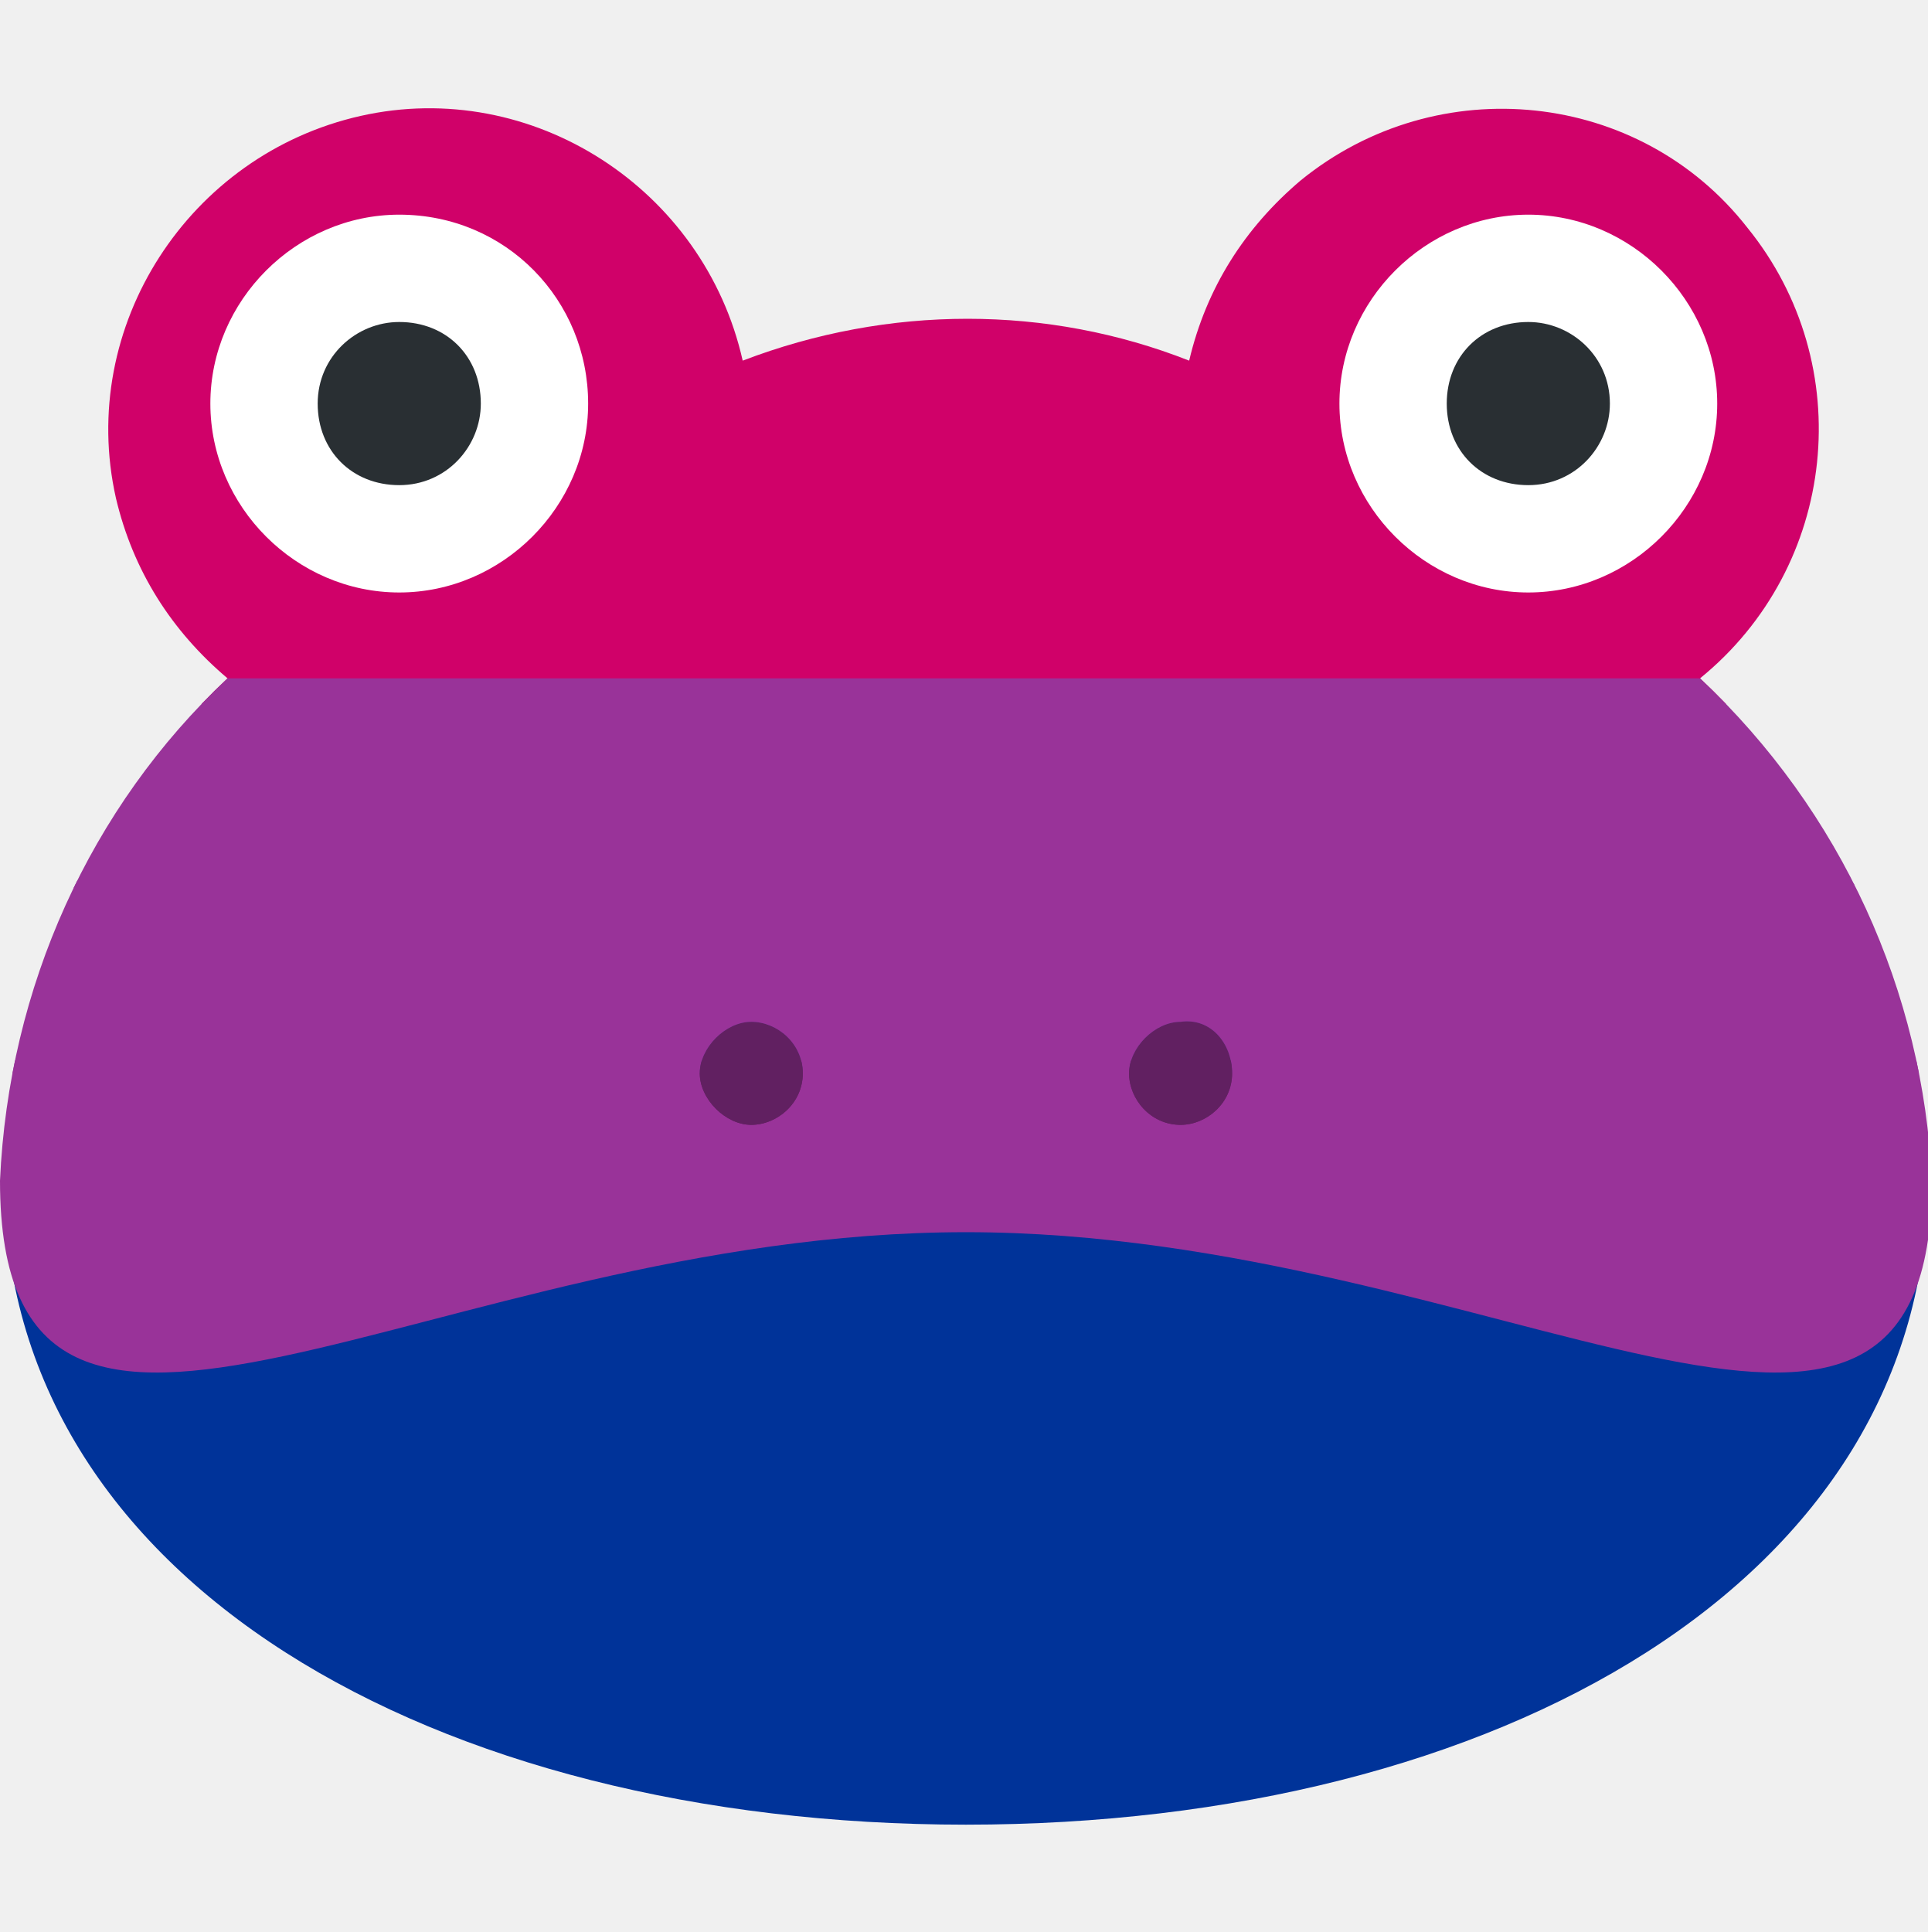
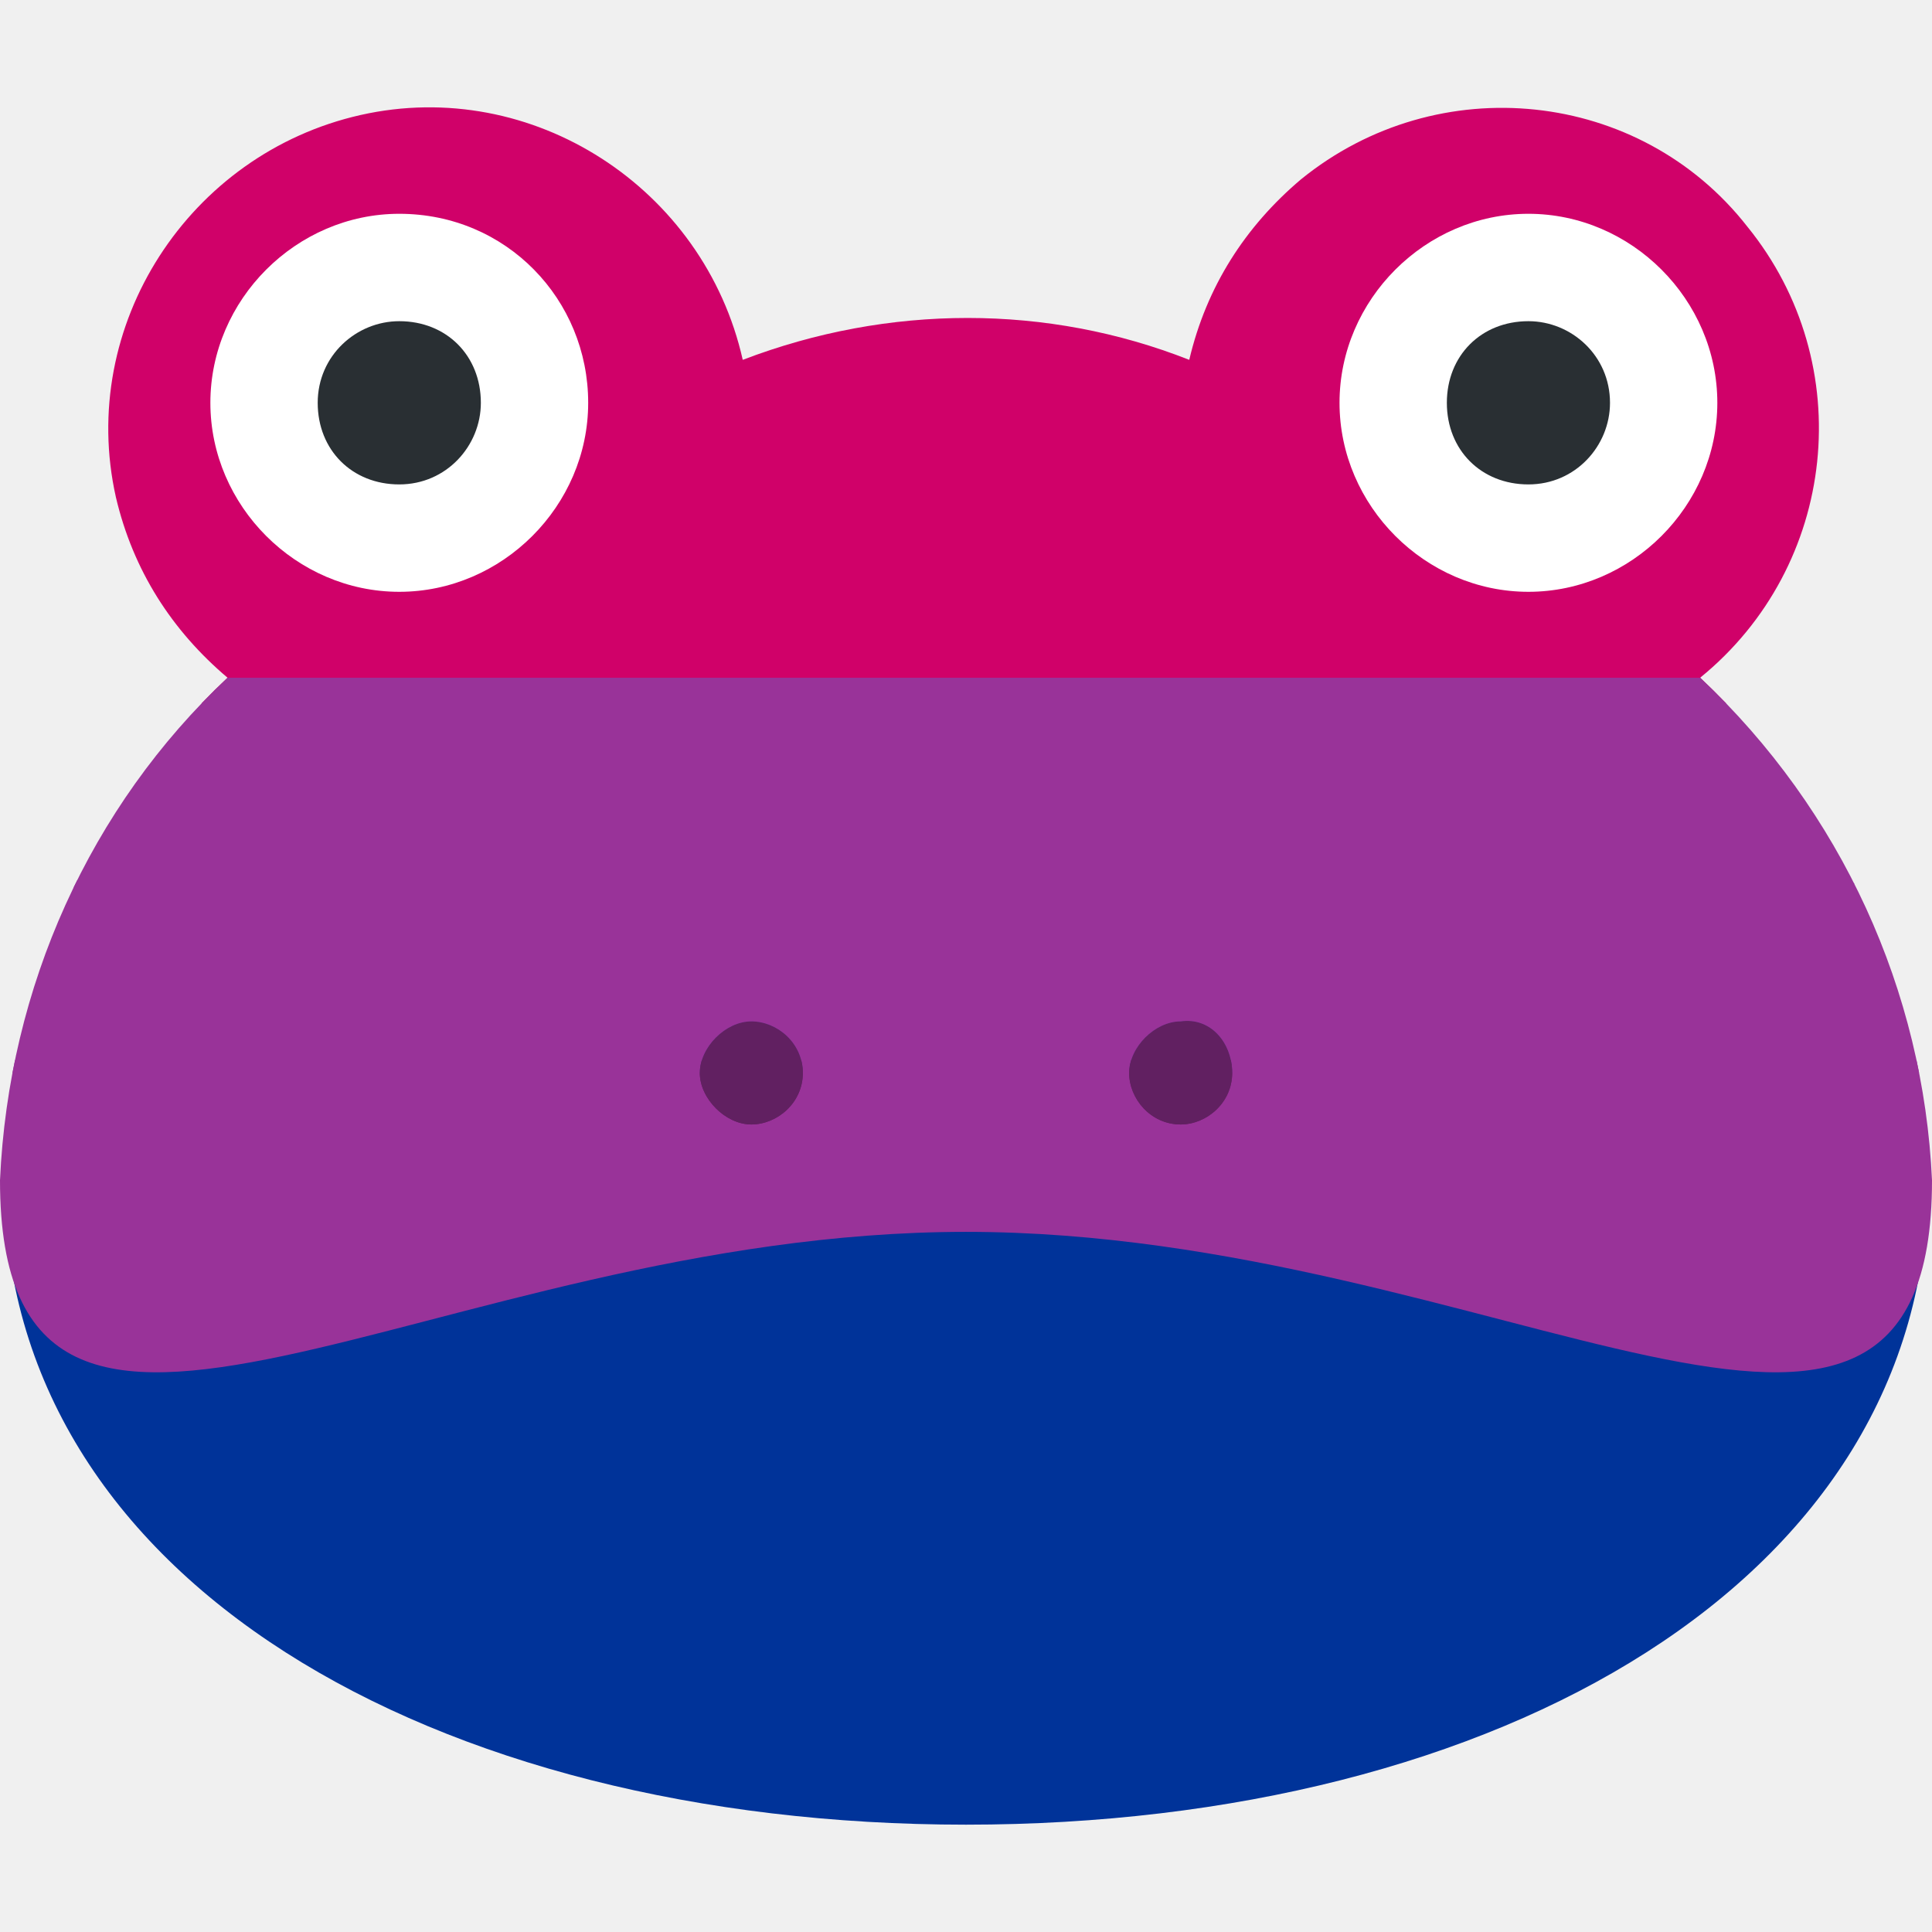
- <svg xmlns="http://www.w3.org/2000/svg" xmlns:xlink="http://www.w3.org/1999/xlink" version="1.1" id="Ebene_1" x="0px" y="0px" viewBox="0 0 44.9 45" style="enable-background:new 0 0 44.9 45;" xml:space="preserve">
-   <style type="text/css">
+ <svg xmlns="http://www.w3.org/2000/svg" xmlns:xlink="http://www.w3.org/1999/xlink" version="1.1" id="Ebene_1" x="0px" y="0px" viewBox="0 0 45 45" xml:space="preserve" width="45" height="45">
+   <defs id="defs134" />
+   <style type="text/css" id="style2">
	.st0{clip-path:url(#SVGID_2_);}
	.st1{fill:#003399;}
	.st2{clip-path:url(#SVGID_4_);}
	.st3{fill:#993399;}
	.st4{clip-path:url(#SVGID_6_);}
	.st5{fill:#D00169;}
	.st6{clip-path:url(#SVGID_8_);}
	.st7{clip-path:url(#SVGID_10_);}
	.st8{fill:#FFFFFF;}
	.st9{fill:#292F33;}
	.st10{clip-path:url(#SVGID_12_);}
	.st11{fill:#8945BD;}
	.st12{fill:#612061;}
	.st13{clip-path:url(#SVGID_14_);}
	.st14{clip-path:url(#SVGID_16_);}
	.st15{clip-path:url(#SVGID_18_);}
</style>
-   <g id="Ebene_2_1_">
-     <g id="svg2">
-       <g>
-         <g>
-           <defs>
-             <path id="SVGID_1_" d="M44.9,27.5c0,9.3-10,15-22.4,15s-22.4-5.7-22.4-15s10-18.7,22.4-18.7S44.9,18.2,44.9,27.5" />
+   <g id="Ebene_2_1_" transform="matrix(1,0,0,1.000542,0,-0.02305298)" style="stroke-width:1">
+     <g id="svg2" style="stroke-width:1">
+       <g id="g15" style="stroke-width:1">
+         <g id="g13" style="stroke-width:1">
+           <defs id="defs5">
+             <path id="SVGID_1_" d="m 44.9,27.5 c 0,9.3 -10,15 -22.4,15 -12.4,0 -22.4,-5.7 -22.4,-15 0,-9.3 10,-18.7 22.4,-18.7 12.4,0 22.4,9.4 22.4,18.7" />
          </defs>
          <clipPath id="SVGID_2_">
-             <use xlink:href="#SVGID_1_" style="overflow:visible;" />
+             <use xlink:href="#SVGID_1_" style="overflow:visible" id="use7" x="0" y="0" width="100%" height="100%" />
          </clipPath>
-           <g class="st0">
-             <path id="path6" class="st1" d="M-3.2,24.7h50.7l0.4,19.4l-50.1,1L-3.2,24.7z" />
+           <g class="st0" clip-path="url(#SVGID_2_)" id="g11" style="stroke-width:1">
+             <path id="path6" class="st1" d="m -3.2,24.7 h 50.7 l 0.4,19.4 -50.1,1 z" style="stroke-width:1" />
          </g>
        </g>
      </g>
-       <g>
-         <g>
-           <defs>
-             <path id="SVGID_3_" d="M39.6,15.8c3.2-2.6,3.7-7.3,1.1-10.5c-2.5-3.2-7.2-3.7-10.4-1.1c-1.3,1.1-2.2,2.5-2.6,4.2       c-3.3-1.3-7-1.3-10.4,0c-0.9-4-4.9-6.6-8.9-5.7s-6.6,4.9-5.7,8.9c0.4,1.7,1.3,3.1,2.6,4.2C2.1,18.8,0.2,23,0,27.5       c0,9.3,10.1,1.2,22.5,1.2S45,36.8,45,27.5C44.8,23.1,42.9,18.9,39.6,15.8" />
+       <g id="g28" style="stroke-width:1">
+         <g id="g26" style="stroke-width:1">
+           <defs id="defs18">
+             <path id="SVGID_3_" d="M 39.6,15.8 C 42.8,13.2 43.3,8.5 40.7,5.3 38.2,2.1 33.5,1.6 30.3,4.2 29,5.3 28.1,6.7 27.7,8.4 24.4,7.1 20.7,7.1 17.3,8.4 16.4,4.4 12.4,1.8 8.4,2.7 4.4,3.6 1.8,7.6 2.7,11.6 3.1,13.3 4,14.7 5.3,15.8 2.1,18.8 0.2,23 0,27.5 c 0,9.3 10.1,1.2 22.5,1.2 12.4,0 22.5,8.1 22.5,-1.2 -0.2,-4.4 -2.1,-8.6 -5.4,-11.7" />
          </defs>
          <clipPath id="SVGID_4_">
-             <use xlink:href="#SVGID_3_" style="overflow:visible;" />
+             <use xlink:href="#SVGID_3_" style="overflow:visible" id="use20" x="0" y="0" width="100%" height="100%" />
          </clipPath>
-           <g class="st2">
-             <path id="path8" class="st3" d="M-4.7,20.5l63.1,0.1l0.7,4.4H-3.2L-4.7,20.5z" />
+           <g class="st2" clip-path="url(#SVGID_4_)" id="g24" style="stroke-width:1">
+             <path id="path8" class="st3" d="m -4.7,20.5 63.1,0.1 0.7,4.4 H -3.2 Z" style="stroke-width:1" />
          </g>
        </g>
      </g>
-       <g>
-         <g>
-           <defs>
-             <path id="SVGID_5_" d="M39.6,15.8c3.2-2.6,3.7-7.3,1.1-10.5c-2.5-3.2-7.2-3.7-10.4-1.1c-1.3,1.1-2.2,2.5-2.6,4.2       c-3.3-1.3-7-1.3-10.4,0c-0.9-4-4.9-6.6-8.9-5.7s-6.6,4.9-5.7,8.9c0.4,1.7,1.3,3.1,2.6,4.2C2.1,18.8,0.2,23,0,27.5       c0,9.3,10.1,1.2,22.5,1.2S45,36.8,45,27.5C44.8,23.1,42.9,18.9,39.6,15.8" />
+       <g id="g41" style="stroke-width:1">
+         <g id="g39" style="stroke-width:1">
+           <defs id="defs31">
+             <path id="SVGID_5_" d="M 39.6,15.8 C 42.8,13.2 43.3,8.5 40.7,5.3 38.2,2.1 33.5,1.6 30.3,4.2 29,5.3 28.1,6.7 27.7,8.4 24.4,7.1 20.7,7.1 17.3,8.4 16.4,4.4 12.4,1.8 8.4,2.7 4.4,3.6 1.8,7.6 2.7,11.6 3.1,13.3 4,14.7 5.3,15.8 2.1,18.8 0.2,23 0,27.5 c 0,9.3 10.1,1.2 22.5,1.2 12.4,0 22.5,8.1 22.5,-1.2 -0.2,-4.4 -2.1,-8.6 -5.4,-11.7" />
          </defs>
          <clipPath id="SVGID_6_">
-             <use xlink:href="#SVGID_5_" style="overflow:visible;" />
+             <use xlink:href="#SVGID_5_" style="overflow:visible" id="use33" x="0" y="0" width="100%" height="100%" />
          </clipPath>
-           <g class="st4">
-             <path id="path12" class="st5" d="M52.2,2.5H3.7c-3.8,0-6.8,7.8-6.8,12v1.9h62.7L59,14.6C59,14.6,56,2.5,52.2,2.5z" />
+           <g class="st4" clip-path="url(#SVGID_6_)" id="g37" style="stroke-width:1">
+             <path id="path12" class="st5" d="M 52.2,2.5 H 3.7 c -3.8,0 -6.8,7.8 -6.8,12 v 1.9 H 59.6 L 59,14.6 c 0,0 -3,-12.1 -6.8,-12.1 z" style="stroke-width:1" />
          </g>
        </g>
      </g>
-       <g>
-         <g>
-           <defs>
-             <path id="SVGID_7_" d="M39.6,15.8c3.2-2.6,3.7-7.3,1.1-10.5c-2.5-3.2-7.2-3.7-10.4-1.1c-1.3,1.1-2.2,2.5-2.6,4.2       c-3.3-1.3-7-1.3-10.4,0c-0.9-4-4.9-6.6-8.9-5.7s-6.6,4.9-5.7,8.9c0.4,1.7,1.3,3.1,2.6,4.2C2.1,18.8,0.2,23,0,27.5       c0,9.3,10.1,1.2,22.5,1.2S45,36.8,45,27.5C44.8,23.1,42.9,18.9,39.6,15.8" />
+       <g id="g54" style="stroke-width:1">
+         <g id="g52" style="stroke-width:1">
+           <defs id="defs44">
+             <path id="SVGID_7_" d="M 39.6,15.8 C 42.8,13.2 43.3,8.5 40.7,5.3 38.2,2.1 33.5,1.6 30.3,4.2 29,5.3 28.1,6.7 27.7,8.4 24.4,7.1 20.7,7.1 17.3,8.4 16.4,4.4 12.4,1.8 8.4,2.7 4.4,3.6 1.8,7.6 2.7,11.6 3.1,13.3 4,14.7 5.3,15.8 2.1,18.8 0.2,23 0,27.5 c 0,9.3 10.1,1.2 22.5,1.2 12.4,0 22.5,8.1 22.5,-1.2 -0.2,-4.4 -2.1,-8.6 -5.4,-11.7" />
          </defs>
          <clipPath id="SVGID_8_">
-             <use xlink:href="#SVGID_7_" style="overflow:visible;" />
+             <use xlink:href="#SVGID_7_" style="overflow:visible" id="use46" x="0" y="0" width="100%" height="100%" />
          </clipPath>
-           <g class="st6">
-             <path id="path10" class="st3" d="M-3.6,15.8h51l-0.2,4.8l-51,0.1L-3.6,15.8z" />
+           <g class="st6" clip-path="url(#SVGID_8_)" id="g50" style="stroke-width:1">
+             <path id="path10" class="st3" d="m -3.6,15.8 h 51 l -0.2,4.8 -51,0.1 z" style="stroke-width:1" />
          </g>
        </g>
      </g>
-       <g>
-         <g>
-           <defs>
-             <path id="SVGID_9_" d="M39.6,15.8c3.2-2.6,3.7-7.3,1.1-10.5c-2.5-3.2-7.2-3.7-10.4-1.1c-1.3,1.1-2.2,2.5-2.6,4.2       c-3.3-1.3-7-1.3-10.4,0c-0.9-4-4.9-6.6-8.9-5.7s-6.6,4.9-5.7,8.9c0.4,1.7,1.3,3.1,2.6,4.2C2.1,18.8,0.2,23,0,27.5       c0,9.3,10.1,1.2,22.5,1.2S45,36.8,45,27.5C44.8,23.1,42.9,18.9,39.6,15.8" />
+       <g id="g67" style="stroke-width:1">
+         <g id="g65" style="stroke-width:1">
+           <defs id="defs57">
+             <path id="SVGID_9_" d="M 39.6,15.8 C 42.8,13.2 43.3,8.5 40.7,5.3 38.2,2.1 33.5,1.6 30.3,4.2 29,5.3 28.1,6.7 27.7,8.4 24.4,7.1 20.7,7.1 17.3,8.4 16.4,4.4 12.4,1.8 8.4,2.7 4.4,3.6 1.8,7.6 2.7,11.6 3.1,13.3 4,14.7 5.3,15.8 2.1,18.8 0.2,23 0,27.5 c 0,9.3 10.1,1.2 22.5,1.2 12.4,0 22.5,8.1 22.5,-1.2 -0.2,-4.4 -2.1,-8.6 -5.4,-11.7" />
          </defs>
          <clipPath id="SVGID_10_">
-             <use xlink:href="#SVGID_9_" style="overflow:visible;" />
+             <use xlink:href="#SVGID_9_" style="overflow:visible" id="use59" x="0" y="0" width="100%" height="100%" />
          </clipPath>
-           <g class="st7">
-             <path id="path3970" class="st3" d="M-3.2,24.7h62.3v7.8H-3.2V24.7z" />
+           <g class="st7" clip-path="url(#SVGID_10_)" id="g63" style="stroke-width:1">
+             <path id="path3970" class="st3" d="m -3.2,24.7 h 62.3 v 7.8 H -3.2 Z" style="stroke-width:1" />
          </g>
        </g>
      </g>
-       <path id="path30" class="st8" d="M13.7,9.4c0,2.4-2,4.4-4.4,4.4s-4.4-2-4.4-4.4S6.9,5,9.3,5l0,0C11.8,5,13.7,7,13.7,9.4" />
-       <path id="path34" class="st9" d="M11.2,9.4c0,1-0.8,1.9-1.9,1.9s-1.9-0.8-1.9-1.9s0.9-1.9,1.9-1.9l0,0C10.4,7.5,11.2,8.3,11.2,9.4    " />
-       <path id="path38" class="st8" d="M40,9.4c0,2.4-2,4.4-4.4,4.4s-4.4-2-4.4-4.4s2-4.4,4.4-4.4l0,0C38,5,40,7,40,9.4" />
-       <path id="path42" class="st9" d="M37.5,9.4c0,1-0.8,1.9-1.9,1.9s-1.9-0.8-1.9-1.9s0.8-1.9,1.9-1.9l0,0C36.6,7.5,37.5,8.3,37.5,9.4    " />
-       <g>
-         <g>
-           <defs>
-             <path id="SVGID_11_" d="M28.7,25c0,0.7-0.6,1.2-1.2,1.2c-0.7,0-1.2-0.6-1.2-1.2s0.6-1.2,1.2-1.2C28.2,23.7,28.7,24.3,28.7,25" />
+       <path id="path30" class="st8" d="m 13.7,9.4 c 0,2.4 -2,4.4 -4.4,4.4 -2.4,0 -4.4,-2 -4.4,-4.4 C 4.9,7 6.9,5 9.3,5 v 0 c 2.5,0 4.4,2 4.4,4.4" style="stroke-width:1" />
+       <path id="path34" class="st9" d="m 11.2,9.4 c 0,1 -0.8,1.9 -1.9,1.9 -1.1,0 -1.9,-0.8 -1.9,-1.9 0,-1.1 0.9,-1.9 1.9,-1.9 v 0 c 1.1,0 1.9,0.8 1.9,1.9" style="stroke-width:1" />
+       <path id="path38" class="st8" d="m 40,9.4 c 0,2.4 -2,4.4 -4.4,4.4 -2.4,0 -4.4,-2 -4.4,-4.4 C 31.2,7 33.2,5 35.6,5 V 5 C 38,5 40,7 40,9.4" style="stroke-width:1" />
+       <path id="path42" class="st9" d="m 37.5,9.4 c 0,1 -0.8,1.9 -1.9,1.9 -1.1,0 -1.9,-0.8 -1.9,-1.9 0,-1.1 0.8,-1.9 1.9,-1.9 v 0 c 1,0 1.9,0.8 1.9,1.9" style="stroke-width:1" />
+       <g id="g84" style="stroke-width:1">
+         <g id="g82" style="stroke-width:1">
+           <defs id="defs74">
+             <path id="SVGID_11_" d="m 28.7,25 c 0,0.7 -0.6,1.2 -1.2,1.2 -0.7,0 -1.2,-0.6 -1.2,-1.2 0,-0.6 0.6,-1.2 1.2,-1.2 0.7,-0.1 1.2,0.5 1.2,1.2" />
          </defs>
          <clipPath id="SVGID_12_">
-             <use xlink:href="#SVGID_11_" style="overflow:visible;" />
+             <use xlink:href="#SVGID_11_" style="overflow:visible" id="use76" x="0" y="0" width="100%" height="100%" />
          </clipPath>
-           <g class="st10">
-             <path id="path4000" class="st11" d="M-3.2,17.2h62.3V25H-3.2V17.2z" />
+           <g class="st10" clip-path="url(#SVGID_12_)" id="g80" style="stroke-width:1">
+             <path id="path4000" class="st11" d="M -3.2,17.2 H 59.1 V 25 H -3.2 Z" style="stroke-width:1" />
          </g>
        </g>
      </g>
-       <path class="st12" d="M28.7,25c0,0.7-0.6,1.2-1.2,1.2c-0.7,0-1.2-0.6-1.2-1.2s0.6-1.2,1.2-1.2C28.2,23.7,28.7,24.3,28.7,25" />
-       <g>
-         <g>
-           <defs>
-             <path id="SVGID_13_" d="M28.7,25c0,0.7-0.6,1.2-1.2,1.2c-0.7,0-1.2-0.6-1.2-1.2s0.6-1.2,1.2-1.2C28.2,23.7,28.7,24.3,28.7,25" />
+       <path class="st12" d="m 28.7,25 c 0,0.7 -0.6,1.2 -1.2,1.2 -0.7,0 -1.2,-0.6 -1.2,-1.2 0,-0.6 0.6,-1.2 1.2,-1.2 0.7,-0.1 1.2,0.5 1.2,1.2" id="path86" style="stroke-width:1" />
+       <g id="g99" style="stroke-width:1">
+         <g id="g97" style="stroke-width:1">
+           <defs id="defs89">
+             <path id="SVGID_13_" d="m 28.7,25 c 0,0.7 -0.6,1.2 -1.2,1.2 -0.7,0 -1.2,-0.6 -1.2,-1.2 0,-0.6 0.6,-1.2 1.2,-1.2 0.7,-0.1 1.2,0.5 1.2,1.2" />
          </defs>
          <clipPath id="SVGID_14_">
-             <use xlink:href="#SVGID_13_" style="overflow:visible;" />
+             <use xlink:href="#SVGID_13_" style="overflow:visible" id="use91" x="0" y="0" width="100%" height="100%" />
          </clipPath>
-           <g class="st13">
-             <path id="path4026" class="st12" d="M-3.2,24.7h62.3v7.8H-3.2V24.7z" />
+           <g class="st13" clip-path="url(#SVGID_14_)" id="g95" style="stroke-width:1">
+             <path id="path4026" class="st12" d="m -3.2,24.7 h 62.3 v 7.8 H -3.2 Z" style="stroke-width:1" />
          </g>
        </g>
      </g>
-       <g>
-         <g>
-           <defs>
-             <path id="SVGID_15_" d="M18.7,25c0,0.7-0.6,1.2-1.2,1.2c-0.6,0-1.2-0.6-1.2-1.2s0.6-1.2,1.2-1.2C18.1,23.8,18.7,24.3,18.7,25" />
+       <g id="g112" style="stroke-width:1">
+         <g id="g110" style="stroke-width:1">
+           <defs id="defs102">
+             <path id="SVGID_15_" d="m 18.7,25 c 0,0.7 -0.6,1.2 -1.2,1.2 -0.6,0 -1.2,-0.6 -1.2,-1.2 0,-0.6 0.6,-1.2 1.2,-1.2 0.6,0 1.2,0.5 1.2,1.2" />
          </defs>
          <clipPath id="SVGID_16_">
-             <use xlink:href="#SVGID_15_" style="overflow:visible;" />
+             <use xlink:href="#SVGID_15_" style="overflow:visible" id="use104" x="0" y="0" width="100%" height="100%" />
          </clipPath>
-           <g class="st14">
-             <path id="path4014" class="st11" d="M-3.2,17.2h62.3V25H-3.2V17.2z" />
+           <g class="st14" clip-path="url(#SVGID_16_)" id="g108" style="stroke-width:1">
+             <path id="path4014" class="st11" d="M -3.2,17.2 H 59.1 V 25 H -3.2 Z" style="stroke-width:1" />
          </g>
        </g>
      </g>
-       <path class="st12" d="M18.7,25c0,0.7-0.6,1.2-1.2,1.2c-0.6,0-1.2-0.6-1.2-1.2s0.6-1.2,1.2-1.2C18.1,23.8,18.7,24.3,18.7,25" />
-       <g>
-         <g>
-           <defs>
-             <path id="SVGID_17_" d="M18.7,25c0,0.7-0.6,1.2-1.2,1.2c-0.6,0-1.2-0.6-1.2-1.2s0.6-1.2,1.2-1.2C18.1,23.8,18.7,24.3,18.7,25" />
+       <path class="st12" d="m 18.7,25 c 0,0.7 -0.6,1.2 -1.2,1.2 -0.6,0 -1.2,-0.6 -1.2,-1.2 0,-0.6 0.6,-1.2 1.2,-1.2 0.6,0 1.2,0.5 1.2,1.2" id="path114" style="stroke-width:1" />
+       <g id="g127" style="stroke-width:1">
+         <g id="g125" style="stroke-width:1">
+           <defs id="defs117">
+             <path id="SVGID_17_" d="m 18.7,25 c 0,0.7 -0.6,1.2 -1.2,1.2 -0.6,0 -1.2,-0.6 -1.2,-1.2 0,-0.6 0.6,-1.2 1.2,-1.2 0.6,0 1.2,0.5 1.2,1.2" />
          </defs>
          <clipPath id="SVGID_18_">
-             <use xlink:href="#SVGID_17_" style="overflow:visible;" />
+             <use xlink:href="#SVGID_17_" style="overflow:visible" id="use119" x="0" y="0" width="100%" height="100%" />
          </clipPath>
-           <g class="st15">
-             <path id="path4020" class="st12" d="M-3.2,24.7h62.3v7.8H-3.2V24.7z" />
+           <g class="st15" clip-path="url(#SVGID_18_)" id="g123" style="stroke-width:1">
+             <path id="path4020" class="st12" d="m -3.2,24.7 h 62.3 v 7.8 H -3.2 Z" style="stroke-width:1" />
          </g>
        </g>
      </g>
    </g>
  </g>
</svg>
